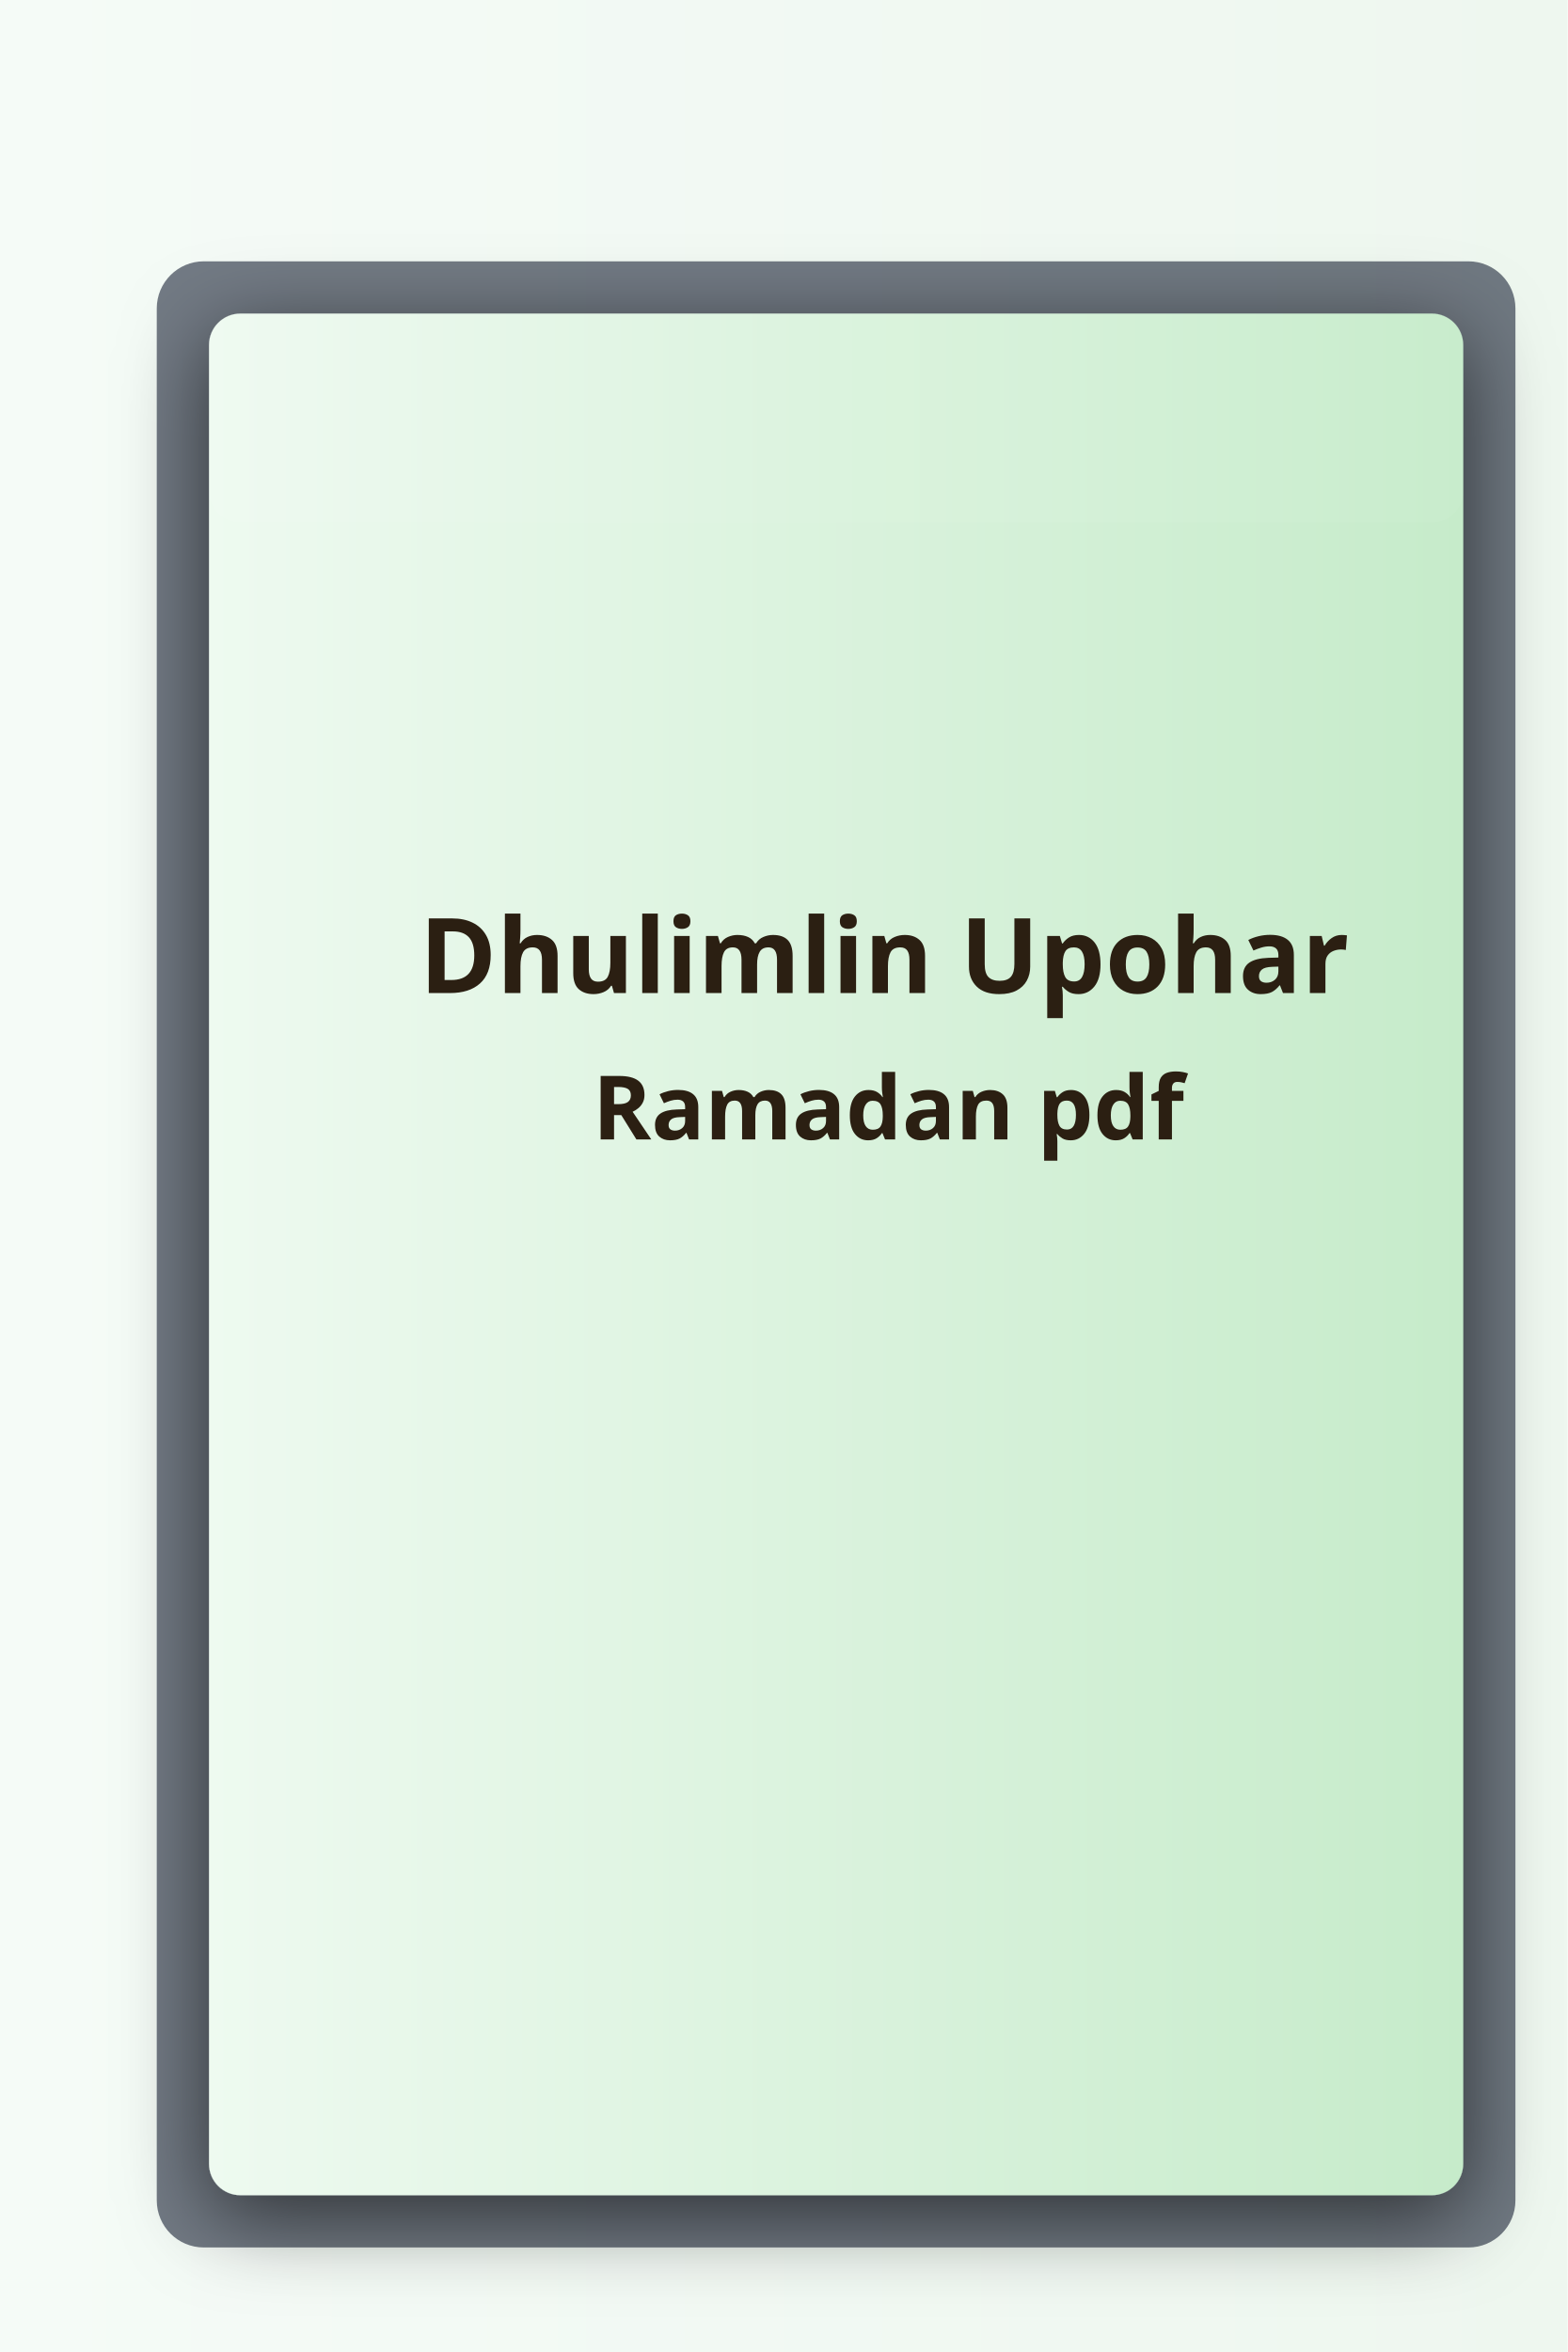
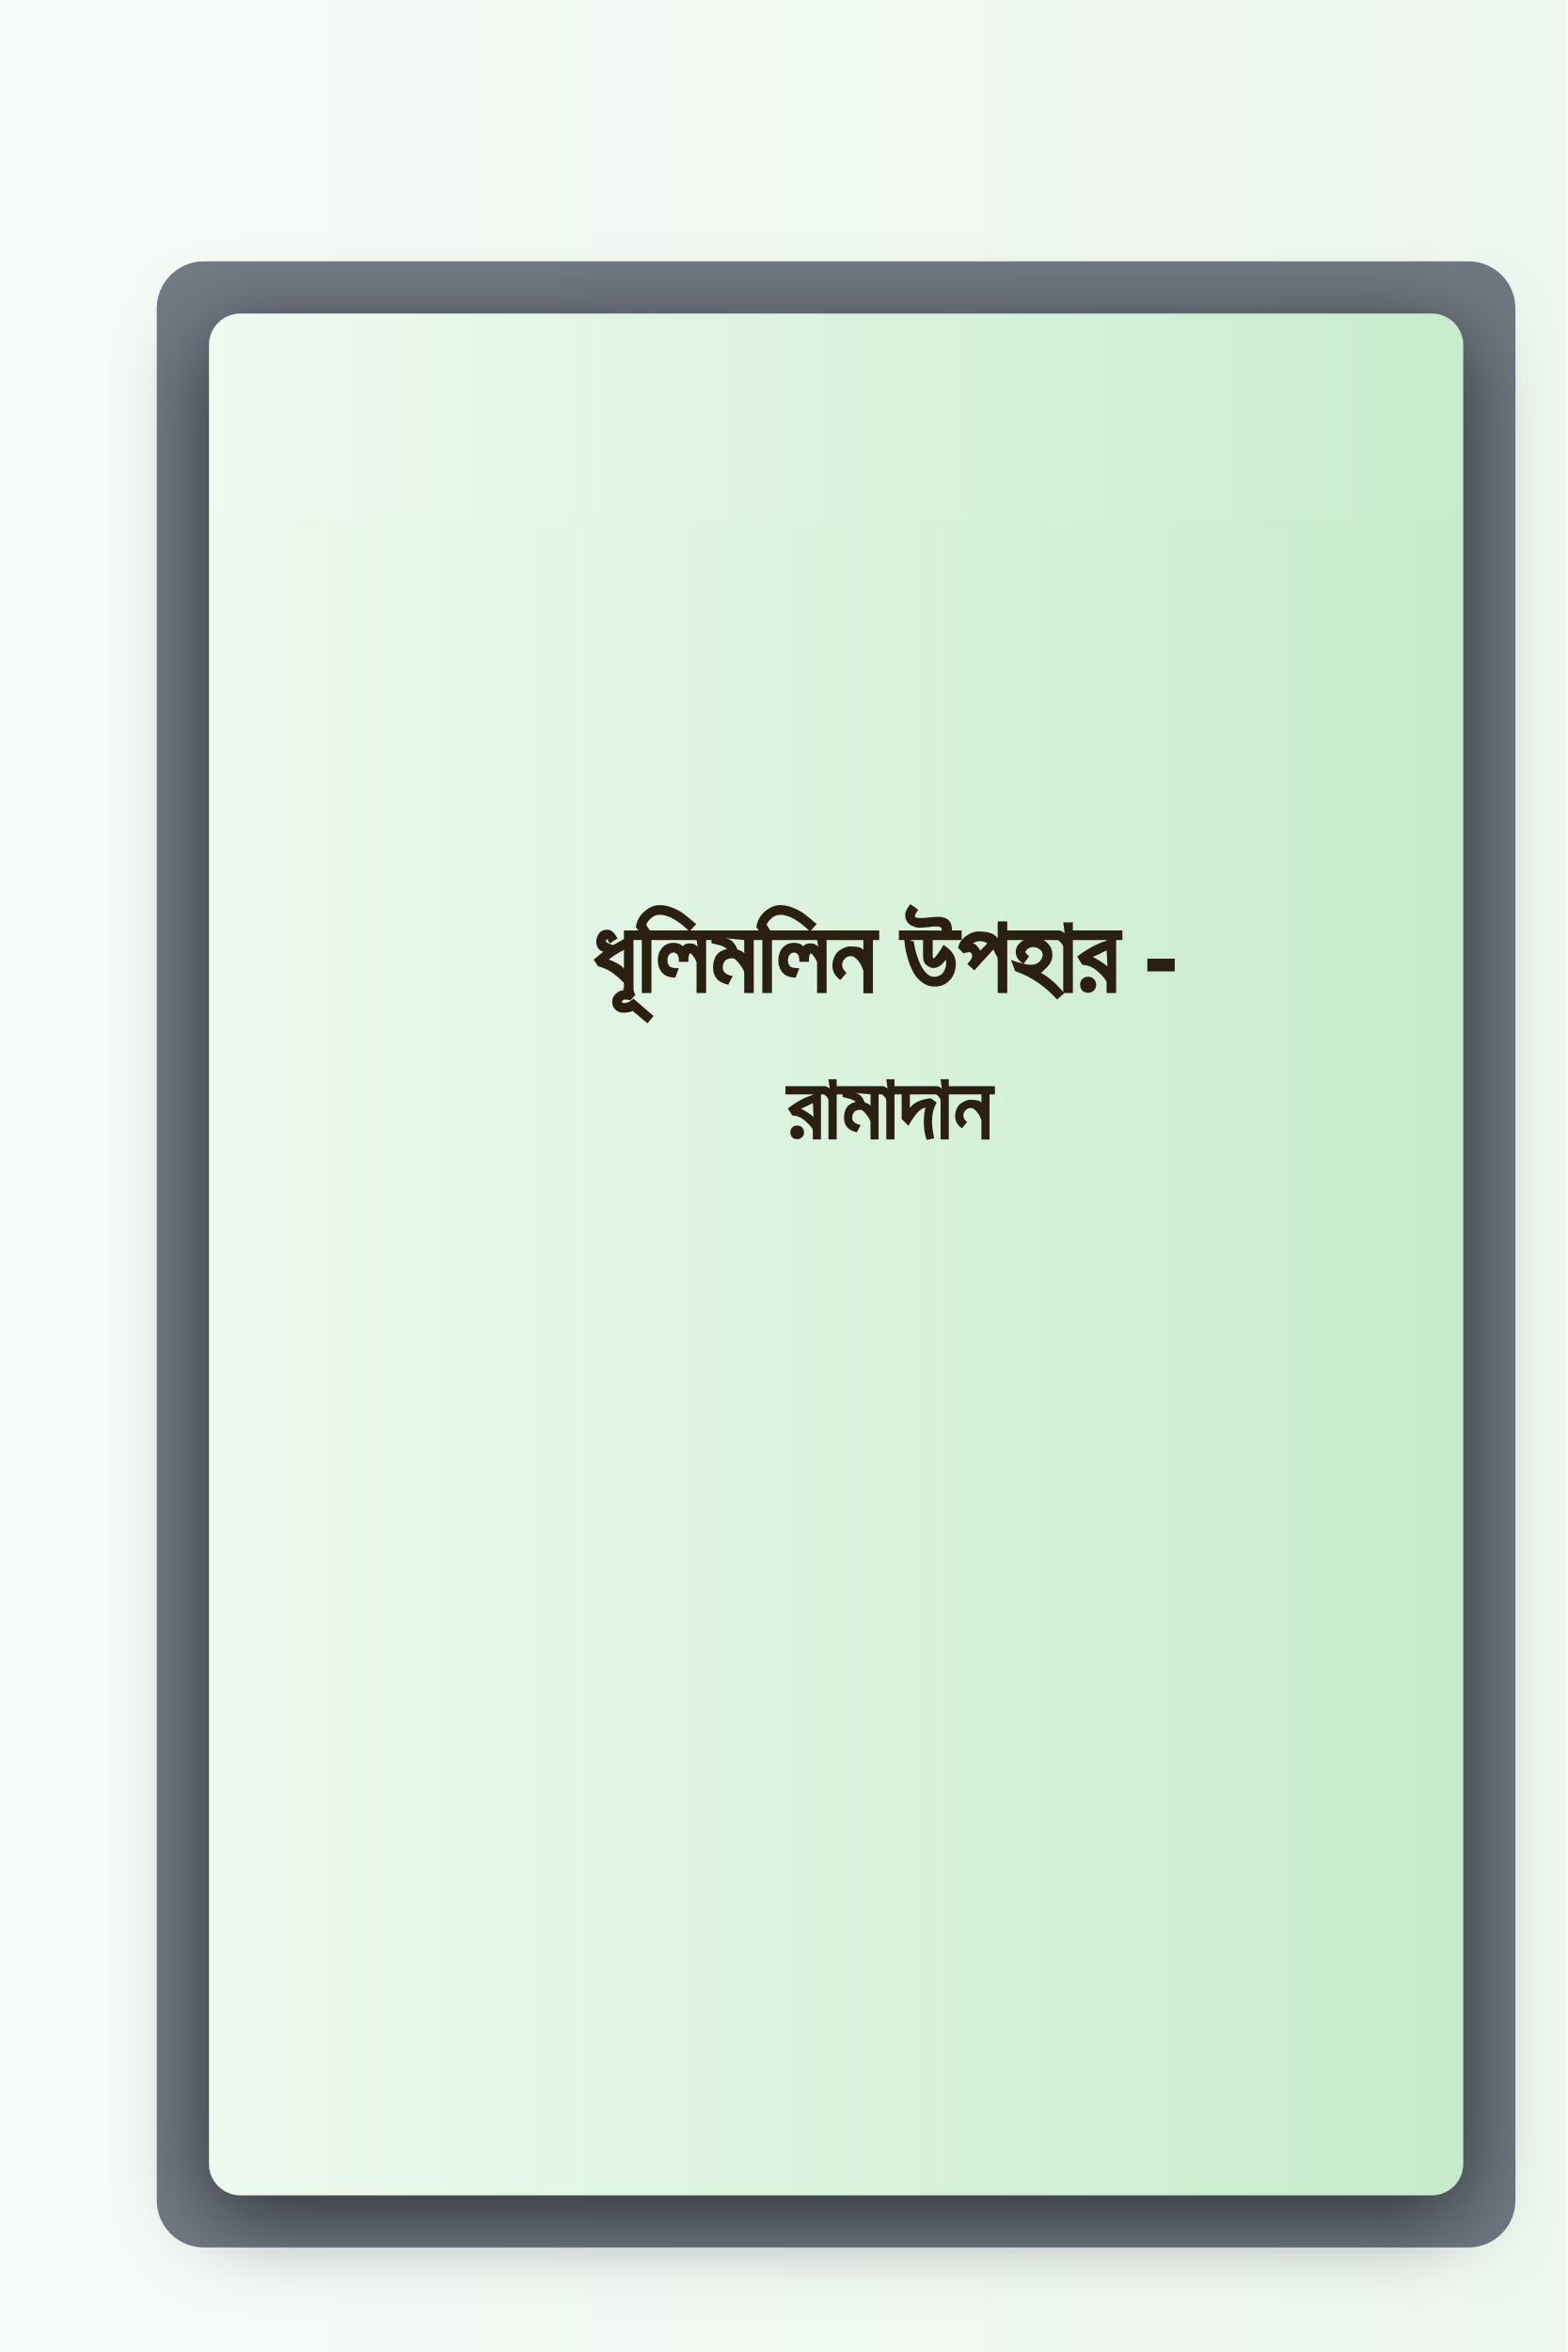
<svg xmlns="http://www.w3.org/2000/svg" width="600" height="900" viewBox="0 0 600 900">
  <defs>
    <linearGradient id="g" x1="0" x2="1">
      <stop offset="0%" stop-color="#f5fbf7" />
      <stop offset="100%" stop-color="#eef7ef" />
    </linearGradient>
    <linearGradient id="coverGrad" x1="0" x2="1">
      <stop offset="0%" stop-color="#eefaf0" />
      <stop offset="100%" stop-color="#c6ebca" />
    </linearGradient>
    <filter id="ds" x="-20%" y="-20%" width="140%" height="140%">
      <feDropShadow dx="0" dy="8" stdDeviation="16" flood-color="#000" flood-opacity="0.6" />
    </filter>
  </defs>
  <rect width="100%" height="100%" fill="url(#g)" />
  <g transform="translate(40,80)">
    <rect x="20" y="20" width="520" height="760" rx="18" fill="#071026" opacity="0.55" />
    <rect x="40" y="40" width="480" height="720" rx="12" fill="url(#coverGrad)" filter="url(#ds)" />
    <rect x="40" y="40" width="480" height="80" rx="12" fill="rgba(255,255,255,0.04)" />
    <text x="300" y="300" text-anchor="middle" fill="#2b1f12" font-family="Noto Sans, Arial, sans-serif" style="font-weight:700;">
-       <tspan x="300" dy="0" font-size="40" font-weight="700">Dhulimlin Upohar</tspan>
-       <tspan x="300" dy="56" font-size="34" font-weight="700">Ramadan pdf</tspan>
+       <tspan x="300" dy="0" font-size="40" font-weight="700">ধূলিমলিন উপহার -</tspan>
+       <tspan x="300" dy="56" font-size="34" font-weight="700">রামাদান</tspan>
    </text>
  </g>
</svg>
